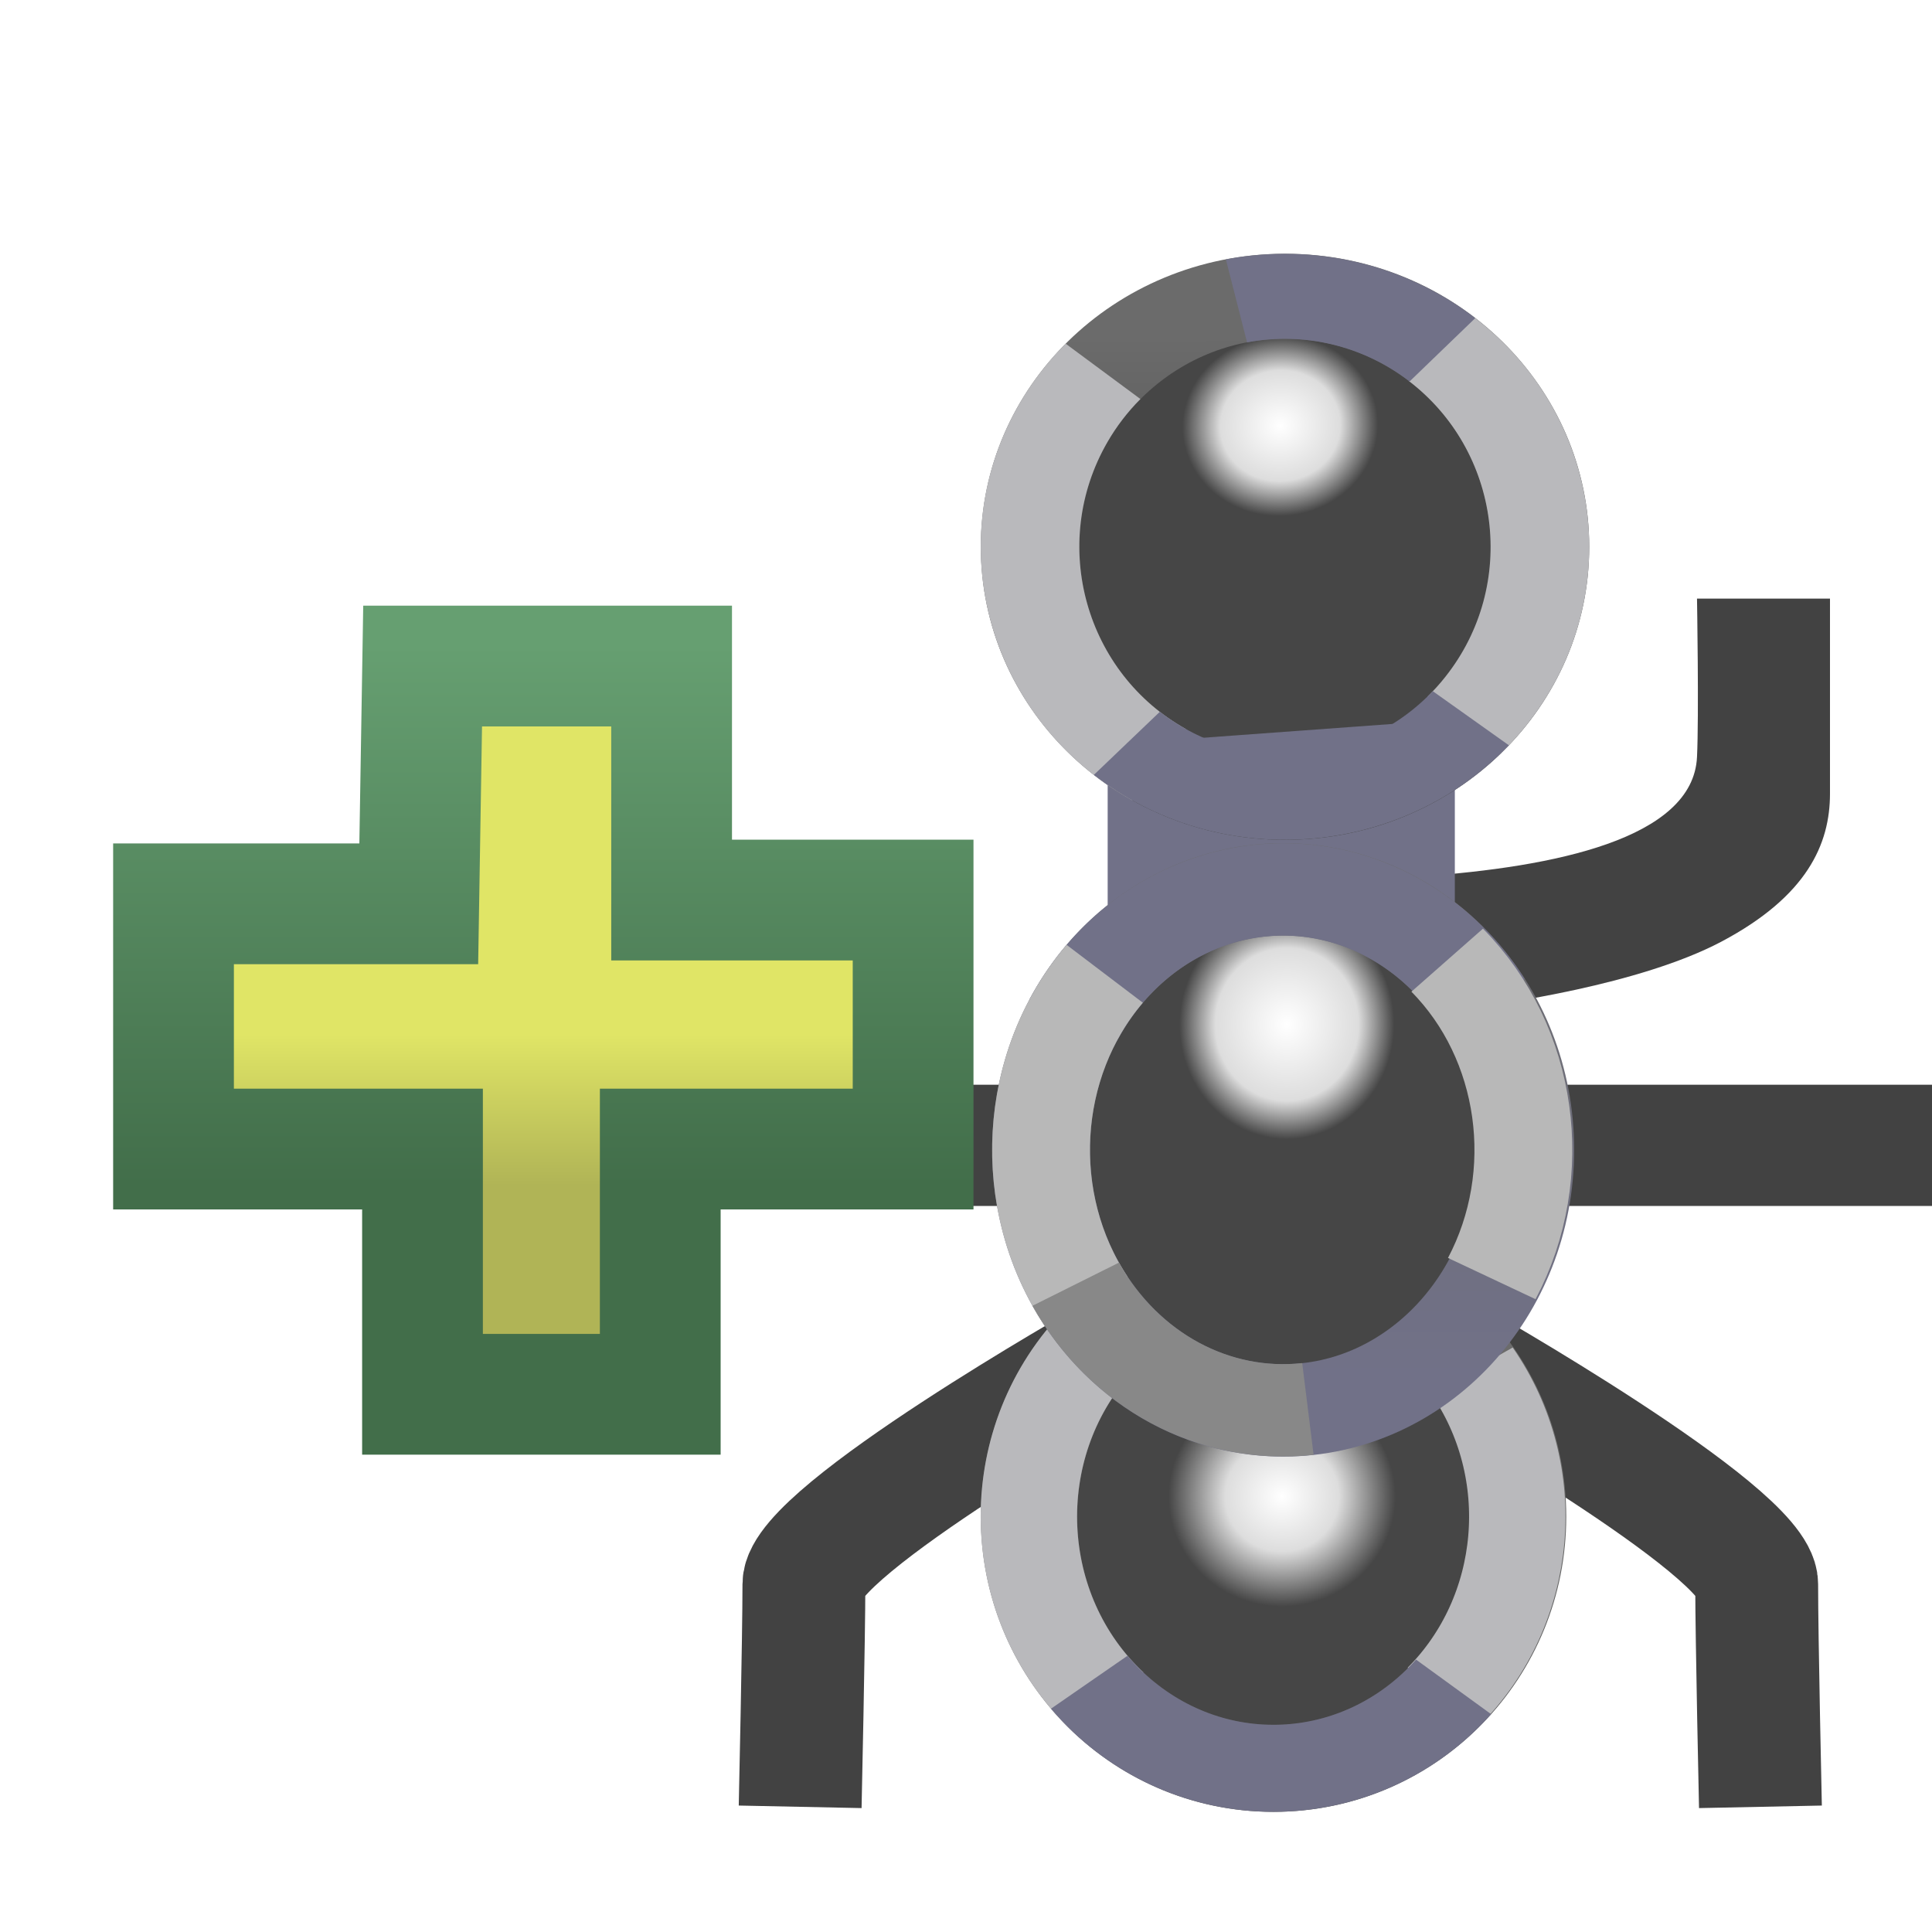
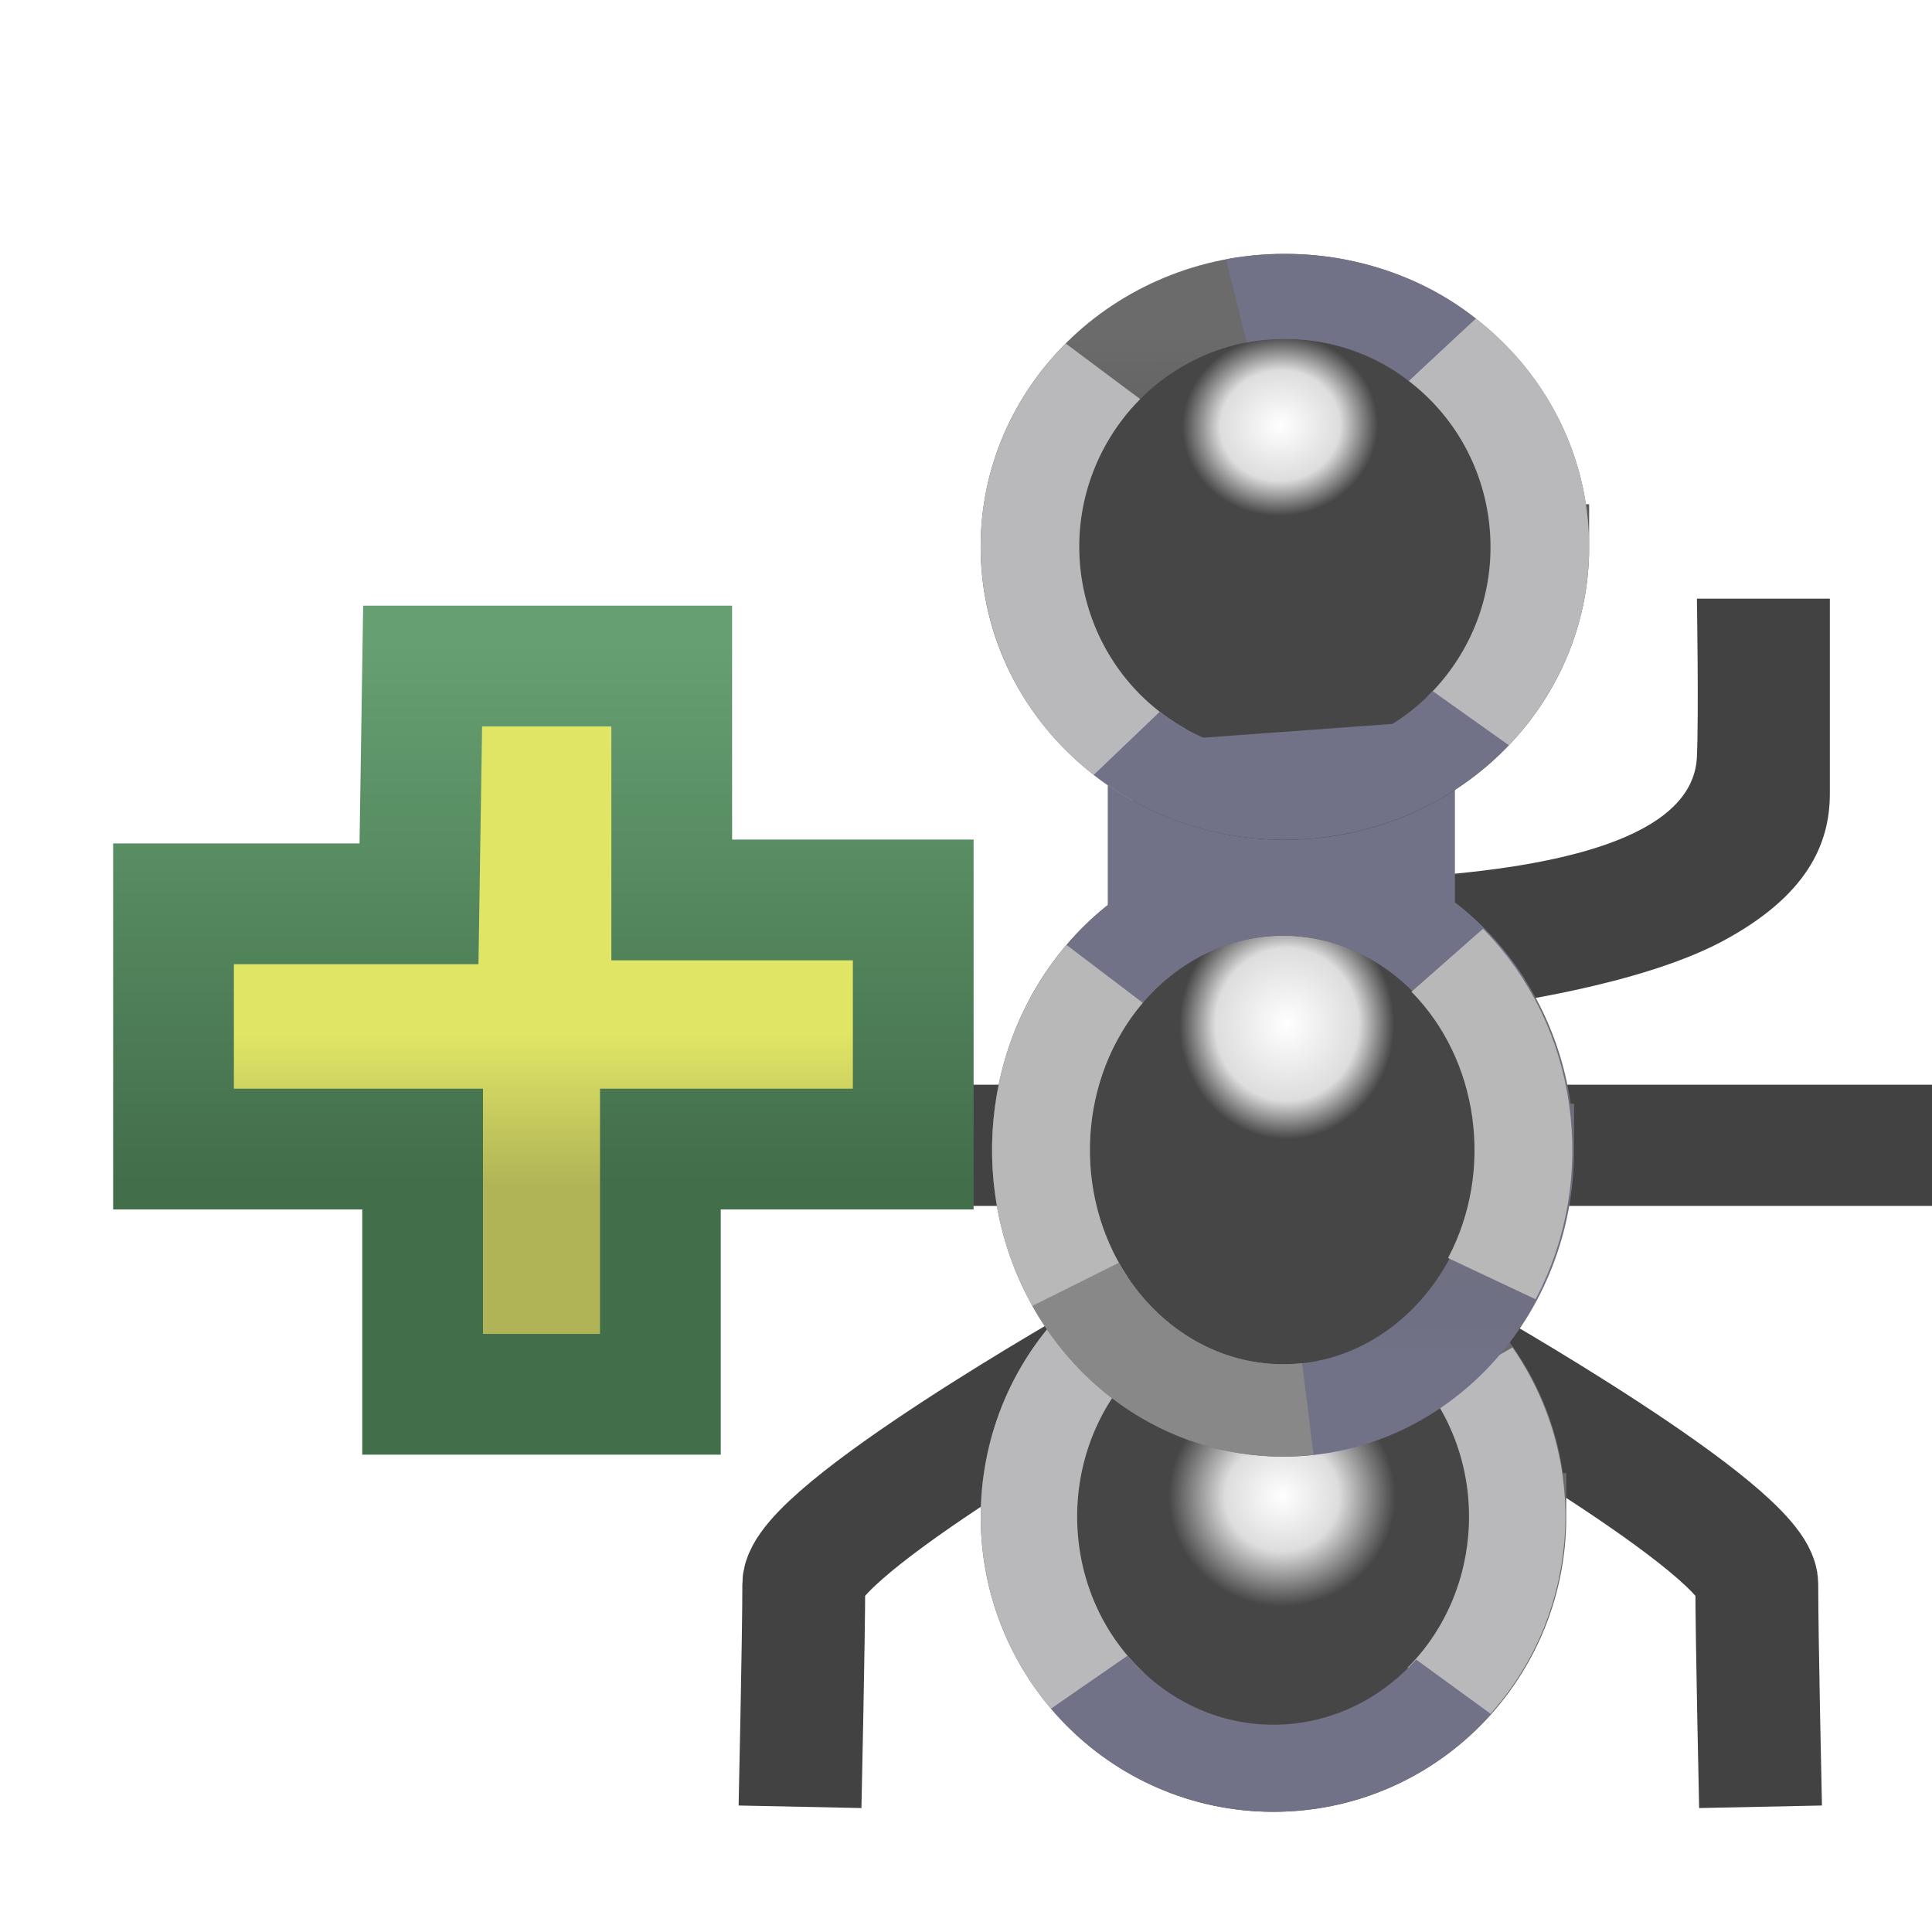
- <svg xmlns="http://www.w3.org/2000/svg" xmlns:xlink="http://www.w3.org/1999/xlink" version="1.1" id="svg2" height="16" width="16">
-   <defs id="defs4">
-     <linearGradient id="linearGradient5591-4">
-       <stop id="stop5593-0" offset="0" style="stop-color:#e0e566;stop-opacity:1;" />
-       <stop id="stop5595-5" offset="1" style="stop-color:#b0b456;stop-opacity:1;" />
+ <svg xmlns="http://www.w3.org/2000/svg" xmlns:xlink="http://www.w3.org/1999/xlink" width="16" height="16">
+   <defs>
+     <linearGradient id="a">
+       <stop offset="0" stop-color="#e0e566" />
+       <stop offset="1" stop-color="#b0b456" />
    </linearGradient>
-     <linearGradient id="linearGradient5583-2">
-       <stop id="stop5585-3" offset="0" style="stop-color:#426e4a;stop-opacity:1;" />
-       <stop id="stop5587-3" offset="1" style="stop-color:#669f71;stop-opacity:1;" />
+     <linearGradient id="b">
+       <stop offset="0" stop-color="#426e4a" />
+       <stop offset="1" stop-color="#669f71" />
    </linearGradient>
-     <linearGradient xlink:href="#linearGradient5591-4" id="linearGradient5618" gradientUnits="userSpaceOnUse" x1="2.031" y1="7.888" x2="2.031" y2="9.144" gradientTransform="translate(2.5625,1037.034)" />
-     <linearGradient xlink:href="#linearGradient5583-2" id="linearGradient5620" gradientUnits="userSpaceOnUse" x1="2.031" y1="9.144" x2="2.031" y2="4.672" gradientTransform="translate(2.5625,1037.034)" />
-     <radialGradient r="2.35" fy="2.433" fx="7.738" cy="2.433" cx="7.738" gradientTransform="matrix(0.3089145,0.02433326,-0.0270668,0.331368,5.462803,1.717133)" gradientUnits="userSpaceOnUse" id="radialGradient5366-0-1-2-7" xlink:href="#linearGradient3844-1-2" />
-     <linearGradient id="linearGradient3844-1-2">
-       <stop style="stop-color:#ffffff;stop-opacity:1;" offset="0" id="stop3846-4-7" />
-       <stop id="stop3848-5-1" offset="0.612" style="stop-color:#dddddd;stop-opacity:1;" />
-       <stop style="stop-color:#464646;stop-opacity:1;" offset="1" id="stop3850-9-4" />
+     <linearGradient xlink:href="#a" id="o" x1="2.031" x2="2.031" y1="7.888" y2="9.144" gradientTransform="translate(2.563 1037.034)" gradientUnits="userSpaceOnUse" />
+     <linearGradient xlink:href="#b" id="p" x1="2.031" x2="2.031" y1="9.144" y2="4.672" gradientTransform="translate(2.563 1037.034)" gradientUnits="userSpaceOnUse" />
+     <linearGradient id="c">
+       <stop offset="0" stop-color="#fff" />
+       <stop offset=".612" stop-color="#ddd" />
+       <stop offset="1" stop-color="#464646" />
    </linearGradient>
-     <linearGradient y2="1.931" x2="7.802" y1="5.575" x1="7.83" gradientUnits="userSpaceOnUse" id="linearGradient5368-1-7-3-8" xlink:href="#linearGradient3860-4-5" />
-     <linearGradient id="linearGradient3860-4-5">
-       <stop style="stop-color:#424242;stop-opacity:1" offset="0" id="stop3862-8-2" />
-       <stop style="stop-color:#6b6b6b;stop-opacity:1;" offset="1" id="stop3864-9-9" />
+     <linearGradient xlink:href="#d" id="j" x1="7.83" x2="7.802" y1="5.575" y2="1.931" gradientUnits="userSpaceOnUse" />
+     <linearGradient id="d">
+       <stop offset="0" stop-color="#424242" />
+       <stop offset="1" stop-color="#6b6b6b" />
    </linearGradient>
-     <radialGradient r="2.35" fy="3.452" fx="7.938" cy="3.452" cx="7.938" gradientTransform="matrix(0.3755342,-2.0140452e-8,1.7614747e-8,0.4029783,4.907933,2.193229)" gradientUnits="userSpaceOnUse" id="radialGradient5370-9-0-9-0" xlink:href="#linearGradient5328-5-4-4-6" />
-     <linearGradient id="linearGradient5328-5-4-4-6">
-       <stop id="stop5330-9-1-3-8" offset="0" style="stop-color:#ffffff;stop-opacity:1;" />
-       <stop style="stop-color:#dddddd;stop-opacity:1;" offset="0.5" id="stop3842-2-9" />
-       <stop id="stop5332-8-5-3-7" offset="1" style="stop-color:#464646;stop-opacity:1;" />
+     <linearGradient id="e">
+       <stop offset="0" stop-color="#fff" />
+       <stop offset=".5" stop-color="#ddd" />
+       <stop offset="1" stop-color="#464646" />
    </linearGradient>
-     <linearGradient y2="3.584" x2="7.889" y1="5.968" x1="7.83" gradientUnits="userSpaceOnUse" id="linearGradient5372-5-0-9-4" xlink:href="#linearGradient5209-0-1-5-5" />
-     <linearGradient id="linearGradient5209-0-1-5-5">
-       <stop id="stop5211-9-8-6-1" offset="0" style="stop-color:#4c4c4c;stop-opacity:1" />
-       <stop id="stop5213-4-0-3-7" offset="1" style="stop-color:#6b6b6b;stop-opacity:1;" />
+     <linearGradient xlink:href="#f" id="l" x1="7.83" x2="7.889" y1="5.968" y2="3.584" gradientUnits="userSpaceOnUse" />
+     <linearGradient id="f">
+       <stop offset="0" stop-color="#4c4c4c" />
+       <stop offset="1" stop-color="#6b6b6b" />
    </linearGradient>
-     <radialGradient r="2.35" fy="1.786" fx="7.93" cy="1.786" cx="7.93" gradientTransform="matrix(0.3588271,-0.01458857,0.01251176,0.4053733,4.98387,2.107159)" gradientUnits="userSpaceOnUse" id="radialGradient5374-4-8-3-4" xlink:href="#linearGradient3852-8-7" />
-     <linearGradient id="linearGradient3852-8-7">
-       <stop style="stop-color:#ffffff;stop-opacity:1;" offset="0" id="stop3854-9-5" />
-       <stop id="stop3856-4-7" offset="0.666" style="stop-color:#dddddd;stop-opacity:1;" />
-       <stop style="stop-color:#464646;stop-opacity:1;" offset="1" id="stop3858-3-0" />
+     <linearGradient id="g">
+       <stop offset="0" stop-color="#fff" />
+       <stop offset=".666" stop-color="#ddd" />
+       <stop offset="1" stop-color="#464646" />
    </linearGradient>
-     <linearGradient y2="1.018" x2="7.845" y1="5.653" x1="7.845" gradientUnits="userSpaceOnUse" id="linearGradient5376-4-8-9-4" xlink:href="#linearGradient3866-7-6" />
-     <linearGradient id="linearGradient3866-7-6">
-       <stop style="stop-color:#717188;stop-opacity:1" offset="0" id="stop3868-3-6" />
-       <stop style="stop-color:#6b6b6b;stop-opacity:1;" offset="1" id="stop3870-2-9" />
+     <linearGradient xlink:href="#h" id="n" x1="7.845" x2="7.845" y1="5.653" y2="1.018" gradientUnits="userSpaceOnUse" />
+     <linearGradient id="h">
+       <stop offset="0" stop-color="#717188" />
+       <stop offset="1" stop-color="#6b6b6b" />
    </linearGradient>
+     <radialGradient xlink:href="#c" id="i" cx="7.738" cy="2.433" r="2.35" fx="7.738" fy="2.433" gradientTransform="matrix(.30891 .02433 -.02707 .33137 5.463 1.717)" gradientUnits="userSpaceOnUse" />
+     <radialGradient xlink:href="#e" id="k" cx="7.938" cy="3.452" r="2.35" fx="7.938" fy="3.452" gradientTransform="matrix(.37553 0 0 .40298 4.908 2.193)" gradientUnits="userSpaceOnUse" />
+     <radialGradient xlink:href="#g" id="m" cx="7.93" cy="1.786" r="2.35" fx="7.93" fy="1.786" gradientTransform="matrix(.35883 -.01459 .01251 .40537 4.984 2.107)" gradientUnits="userSpaceOnUse" />
  </defs>
-   <g transform="translate(0,-1036.362)" style="display:inline" id="layer1">
-     <g transform="matrix(1.036031,0,0,1,-10.52492,0.6763948)" id="g5354" style="display:inline">
-       <rect y="1044.669" x="15.073" height="1.004" width="3.599" id="rect5291" style="fill:#424242;fill-opacity:1;stroke:none" />
-       <path id="path3990" d="m 21.758,1046.93 c 0,0 2.443,1.434 2.443,1.875 0,0.441 0.03,1.844 0.03,1.844" style="fill:none;stroke:#424242;stroke-width:0.982px;stroke-linecap:butt;stroke-linejoin:round;stroke-opacity:1" />
-       <rect y="1044.669" x="22.202" height="1.004" width="3.581" id="rect5291-0" style="fill:#424242;fill-opacity:1;stroke:none;display:inline" />
-       <path id="path5232-0" d="m 24.786,1040.643 -1.062,0 c 0,0 0.016,0.971 0,1.312 -0.031,0.68 -1.15,0.911 -2.196,0.988 l 0.369,1.091 c 0.26,-0.033 1.366,-0.191 2.022,-0.55 0.685,-0.376 0.868,-0.808 0.868,-1.226 0,-0.679 0,-1.615 0,-1.615 z" style="fill:#424242;fill-opacity:1;stroke:none;display:inline" />
-       <path id="path3990-6" d="m 19.028,1046.93 c 0,0 -2.443,1.434 -2.443,1.875 0,0.441 -0.03,1.844 -0.03,1.844" style="fill:none;stroke:#424242;stroke-width:0.982px;stroke-linecap:butt;stroke-linejoin:round;stroke-opacity:1;display:inline" />
-       <g transform="matrix(1.22677,0,0,1,-0.6977351,0)" id="g5221">
-         <rect transform="matrix(0.7867998,0,0,1,10.51089,1036.68)" y="5.031" x="7.062" height="1.5" width="2.875" id="rect4812" style="fill:#717188;fill-opacity:1;stroke:none" />
-         <path style="fill:url(#radialGradient5366-0-1-2-7);fill-opacity:1;stroke:url(#linearGradient5368-1-7-3-8);stroke-width:0.735;stroke-miterlimit:4;stroke-opacity:1;stroke-dasharray:none" id="path5160" d="m 9.723,3.758 c 0,1.196 -0.851,2.166 -1.9,2.166 -1.05,0 -1.9,-0.97 -1.9,-2.166 0,-1.196 0.851,-2.166 1.9,-2.166 1.05,0 1.9,0.97 1.9,2.166 z" transform="matrix(0.874162,0,0,0.9579521,10.3844,1036.614)" />
-         <path style="fill:url(#radialGradient5370-9-0-9-0);fill-opacity:1;stroke:url(#linearGradient5372-5-0-9-4);stroke-width:0.749;stroke-miterlimit:4;stroke-opacity:1;stroke-dasharray:none;display:inline" id="path5160-4" d="m 9.723,3.758 c 0,1.196 -0.851,2.166 -1.9,2.166 -1.05,0 -1.9,-0.97 -1.9,-2.166 0,-1.196 0.851,-2.166 1.9,-2.166 1.05,0 1.9,0.97 1.9,2.166 z" transform="matrix(0.8385999,0,0,0.9622282,10.58764,1044.63)" />
-         <path style="fill:none;stroke:#b9b9bc;stroke-width:0.749;stroke-miterlimit:4;stroke-opacity:1;stroke-dasharray:none;display:inline" id="path5160-4-3-3" d="M 6.496,5.309 C 5.824,4.563 5.731,3.37 6.275,2.501" transform="matrix(-0.8385998,0,0,0.9622282,23.70244,1044.63)" />
-         <path style="fill:none;stroke:#b9b9bc;stroke-width:0.735;stroke-miterlimit:4;stroke-opacity:1;stroke-dasharray:none;display:inline" id="path5160-8" d="M 6.884,5.642 C 5.972,5.051 5.652,3.73 6.17,2.689 6.251,2.526 6.351,2.375 6.466,2.241" transform="matrix(0.874162,0,0,0.9579521,10.3844,1036.614)" />
-         <path style="fill:none;stroke:#b9b9bc;stroke-width:0.735;stroke-miterlimit:4;stroke-opacity:1;stroke-dasharray:none;display:inline" id="path5160-18" d="M 8.989,2.049 C 9.817,2.783 9.967,4.143 9.323,5.087 9.273,5.161 9.219,5.23 9.161,5.296" transform="matrix(0.874162,0,0,0.9579521,10.3844,1036.614)" />
-         <path style="fill:#717188;fill-opacity:1;stroke:#717188;stroke-width:0.735;stroke-miterlimit:4;stroke-opacity:1;stroke-dasharray:none;display:inline" id="path5160-1" d="M 9.208,5.24 C 8.532,6.06 7.418,6.155 6.644,5.457" transform="matrix(0.874162,0,0,0.9579521,10.3844,1036.614)" />
-         <path style="fill:none;stroke:#717188;stroke-width:0.735;stroke-miterlimit:4;stroke-opacity:1;stroke-dasharray:none;display:inline" id="path5160-1-9" d="M 7.461,1.632 C 8.002,1.513 8.562,1.667 8.996,2.055" transform="matrix(0.874162,0,0,0.9579521,10.3844,1036.614)" />
-         <path style="fill:none;stroke:#b9b9bc;stroke-width:0.749;stroke-miterlimit:4;stroke-opacity:1;stroke-dasharray:none;display:inline" id="path5160-4-3-34" d="M 6.542,5.358 C 5.766,4.552 5.711,3.182 6.418,2.299 c 0.013,-0.017 0.027,-0.033 0.041,-0.049" transform="matrix(0.8385998,0,0,0.9622282,10.58764,1044.63)" />
-         <path style="fill:none;stroke:#717188;stroke-width:0.749;stroke-miterlimit:4;stroke-opacity:1;stroke-dasharray:none;display:inline" id="path5160-4-2" d="M 9.222,5.223 C 8.513,6.104 7.311,6.162 6.537,5.354 6.486,5.3 6.437,5.243 6.391,5.183" transform="matrix(0.8385998,0,0,0.9622282,10.58764,1044.63)" />
-         <g id="g4814">
-           <path transform="matrix(0.8300827,0,0,0.9961135,10.71719,1041.465)" d="m 9.723,3.758 c 0,1.196 -0.851,2.166 -1.9,2.166 -1.05,0 -1.9,-0.97 -1.9,-2.166 0,-1.196 0.851,-2.166 1.9,-2.166 1.05,0 1.9,0.97 1.9,2.166 z" id="path5160-2" style="fill:url(#radialGradient5374-4-8-3-4);fill-opacity:1;stroke:url(#linearGradient5376-4-8-9-4);stroke-width:0.768;stroke-miterlimit:4;stroke-opacity:1;stroke-dasharray:none;display:inline" />
-           <path transform="matrix(0.8300828,0,0,0.9961135,10.71719,1041.465)" d="M 6.173,2.683 C 6.694,1.645 7.855,1.285 8.766,1.879 9.015,2.041 9.228,2.265 9.39,2.535" id="path5160-2-6" style="fill:none;stroke:#717188;stroke-width:0.768;stroke-miterlimit:4;stroke-opacity:1;stroke-dasharray:none;display:inline" />
-           <path transform="matrix(0.8300828,0,0,0.9961135,10.71719,1041.465)" d="M 6.276,5.017 C 5.754,4.184 5.815,3.049 6.422,2.294" id="path5160-2-3" style="fill:none;stroke:#b8b8b8;stroke-width:0.768;stroke-miterlimit:4;stroke-opacity:1;stroke-dasharray:none;display:inline" />
-           <path transform="matrix(-0.8300828,0,0,0.9961135,23.69161,1041.465)" d="M 6.17,4.828 C 5.737,3.96 5.881,2.866 6.52,2.181" id="path5160-2-3-5" style="fill:none;stroke:#b8b8b8;stroke-width:0.768;stroke-miterlimit:4;stroke-opacity:1;stroke-dasharray:none;display:inline" />
-           <path transform="matrix(0.8300828,0,0,0.9961135,10.71719,1041.465)" d="M 8.017,5.912 C 7.284,5.998 6.574,5.594 6.194,4.875" id="path5160-2-3-6" style="fill:none;stroke:#888888;stroke-width:0.768;stroke-miterlimit:4;stroke-opacity:1;stroke-dasharray:none;display:inline" />
-         </g>
-       </g>
-     </g>
-     <path id="path5581" d="m 3.5,1041.878 2.062,0 0,1.938 2,0 0,2.062 -2.094,0 0,2.031 -1.969,0 0,-2.031 -2.062,0 0,-2.031 2.031,0 z" style="fill:url(#linearGradient5618);fill-opacity:1;stroke:url(#linearGradient5620);stroke-width:1px;stroke-linecap:butt;stroke-linejoin:miter;stroke-opacity:1;display:inline" />
+   <path fill="#424242" d="M5.091 8.983H8.82v1.004H5.09z" />
+   <path fill="none" stroke="#424242" stroke-linejoin="round" stroke-width=".982" d="M21.758 1046.93s2.444 1.434 2.444 1.875c0 .441.03 1.844.03 1.844" transform="matrix(1.03603 0 0 1 -10.525 -1035.686)" />
+   <path fill="#424242" d="M12.477 8.983h3.71v1.004h-3.71zM15.154 4.958h-1.101s.016.97 0 1.312c-.032.68-1.191.911-2.275.988l.382 1.092c.27-.033 1.415-.191 2.095-.55.71-.377.899-.81.899-1.227V4.958z" />
+   <path fill="none" stroke="#424242" stroke-linejoin="round" stroke-width=".982" d="M19.028 1046.93s-2.444 1.434-2.444 1.875c0 .441-.03 1.844-.03 1.844" transform="matrix(1.03603 0 0 1 -10.525 -1035.686)" />
+   <path fill="#717188" d="M9.174 6.025h2.875v1.5H9.174z" />
+   <path fill="url(#i)" stroke="url(#j)" stroke-width=".735" d="M9.723 3.758c0 1.196-.851 2.166-1.9 2.166-1.05 0-1.901-.97-1.901-2.166s.85-2.165 1.9-2.165c1.05 0 1.9.97 1.9 2.165z" transform="matrix(1.11103 0 0 .95795 1.95 .928)" />
+   <path fill="url(#k)" stroke="url(#l)" stroke-width=".749" d="M9.723 3.758c0 1.196-.851 2.166-1.9 2.166-1.05 0-1.901-.97-1.901-2.166s.85-2.165 1.9-2.165c1.05 0 1.9.97 1.9 2.165z" transform="matrix(1.06584 0 0 .96223 2.209 8.944)" />
+   <path fill="none" stroke="#b9b9bc" stroke-width=".749" d="M6.496 5.309c-.672-.746-.765-1.939-.22-2.808" transform="matrix(-1.06584 0 0 .96223 18.877 8.944)" />
+   <path fill="none" stroke="#b9b9bc" stroke-width=".735" d="M6.884 5.642c-.912-.59-1.232-1.912-.714-2.953.081-.163.18-.314.296-.448M8.989 2.049c.828.734.978 2.094.334 3.038-.05.074-.104.143-.162.209" transform="matrix(1.11103 0 0 .95795 1.95 .928)" />
+   <path fill="#717188" stroke="#717188" stroke-width=".735" d="M9.208 5.24c-.676.82-1.79.915-2.564.217" transform="matrix(1.11103 0 0 .95795 1.95 .928)" />
+   <path fill="none" stroke="#717188" stroke-width=".735" d="M7.46 1.632a1.729 1.729 0 0 1 1.536.423" transform="matrix(1.11103 0 0 .95795 1.95 .928)" />
+   <path fill="none" stroke="#b9b9bc" stroke-width=".749" d="M6.542 5.358c-.776-.806-.83-2.176-.124-3.06a2.08 2.08 0 0 1 .041-.049" transform="matrix(1.06584 0 0 .96223 2.209 8.944)" />
+   <path fill="none" stroke="#717188" stroke-width=".749" d="M9.222 5.223c-.71.88-1.911.94-2.685.13-.051-.053-.1-.11-.146-.17" transform="matrix(1.06584 0 0 .96223 2.209 8.944)" />
+   <g stroke-width=".768">
+     <path fill="url(#m)" stroke="url(#n)" d="M9.723 3.758c0 1.196-.851 2.166-1.9 2.166-1.05 0-1.901-.97-1.901-2.166s.85-2.165 1.9-2.165c1.05 0 1.9.97 1.9 2.165z" transform="matrix(1.05501 0 0 .99611 2.373 5.78)" />
+     <path fill="none" stroke="#717188" d="M6.173 2.683c.521-1.038 1.682-1.398 2.593-.804.25.162.462.386.624.656" transform="matrix(1.05501 0 0 .99611 2.373 5.78)" />
+     <path fill="none" stroke="#b8b8b8" d="M6.276 5.017c-.522-.833-.461-1.968.146-2.723" transform="matrix(1.05501 0 0 .99611 2.373 5.78)" />
+     <path fill="none" stroke="#b8b8b8" d="M6.17 4.828c-.433-.868-.289-1.962.35-2.647" transform="matrix(-1.05501 0 0 .99611 18.864 5.78)" />
+     <path fill="none" stroke="#888" d="M8.017 5.912c-.733.086-1.443-.318-1.823-1.037" transform="matrix(1.05501 0 0 .99611 2.373 5.78)" />
  </g>
+   <path fill="url(#o)" stroke="url(#p)" d="M3.5 1041.878h2.063v1.937h2v2.063H5.469v2.031H3.5v-2.031H1.437v-2.031H3.47z" transform="translate(0 -1036.362)" />
</svg>
